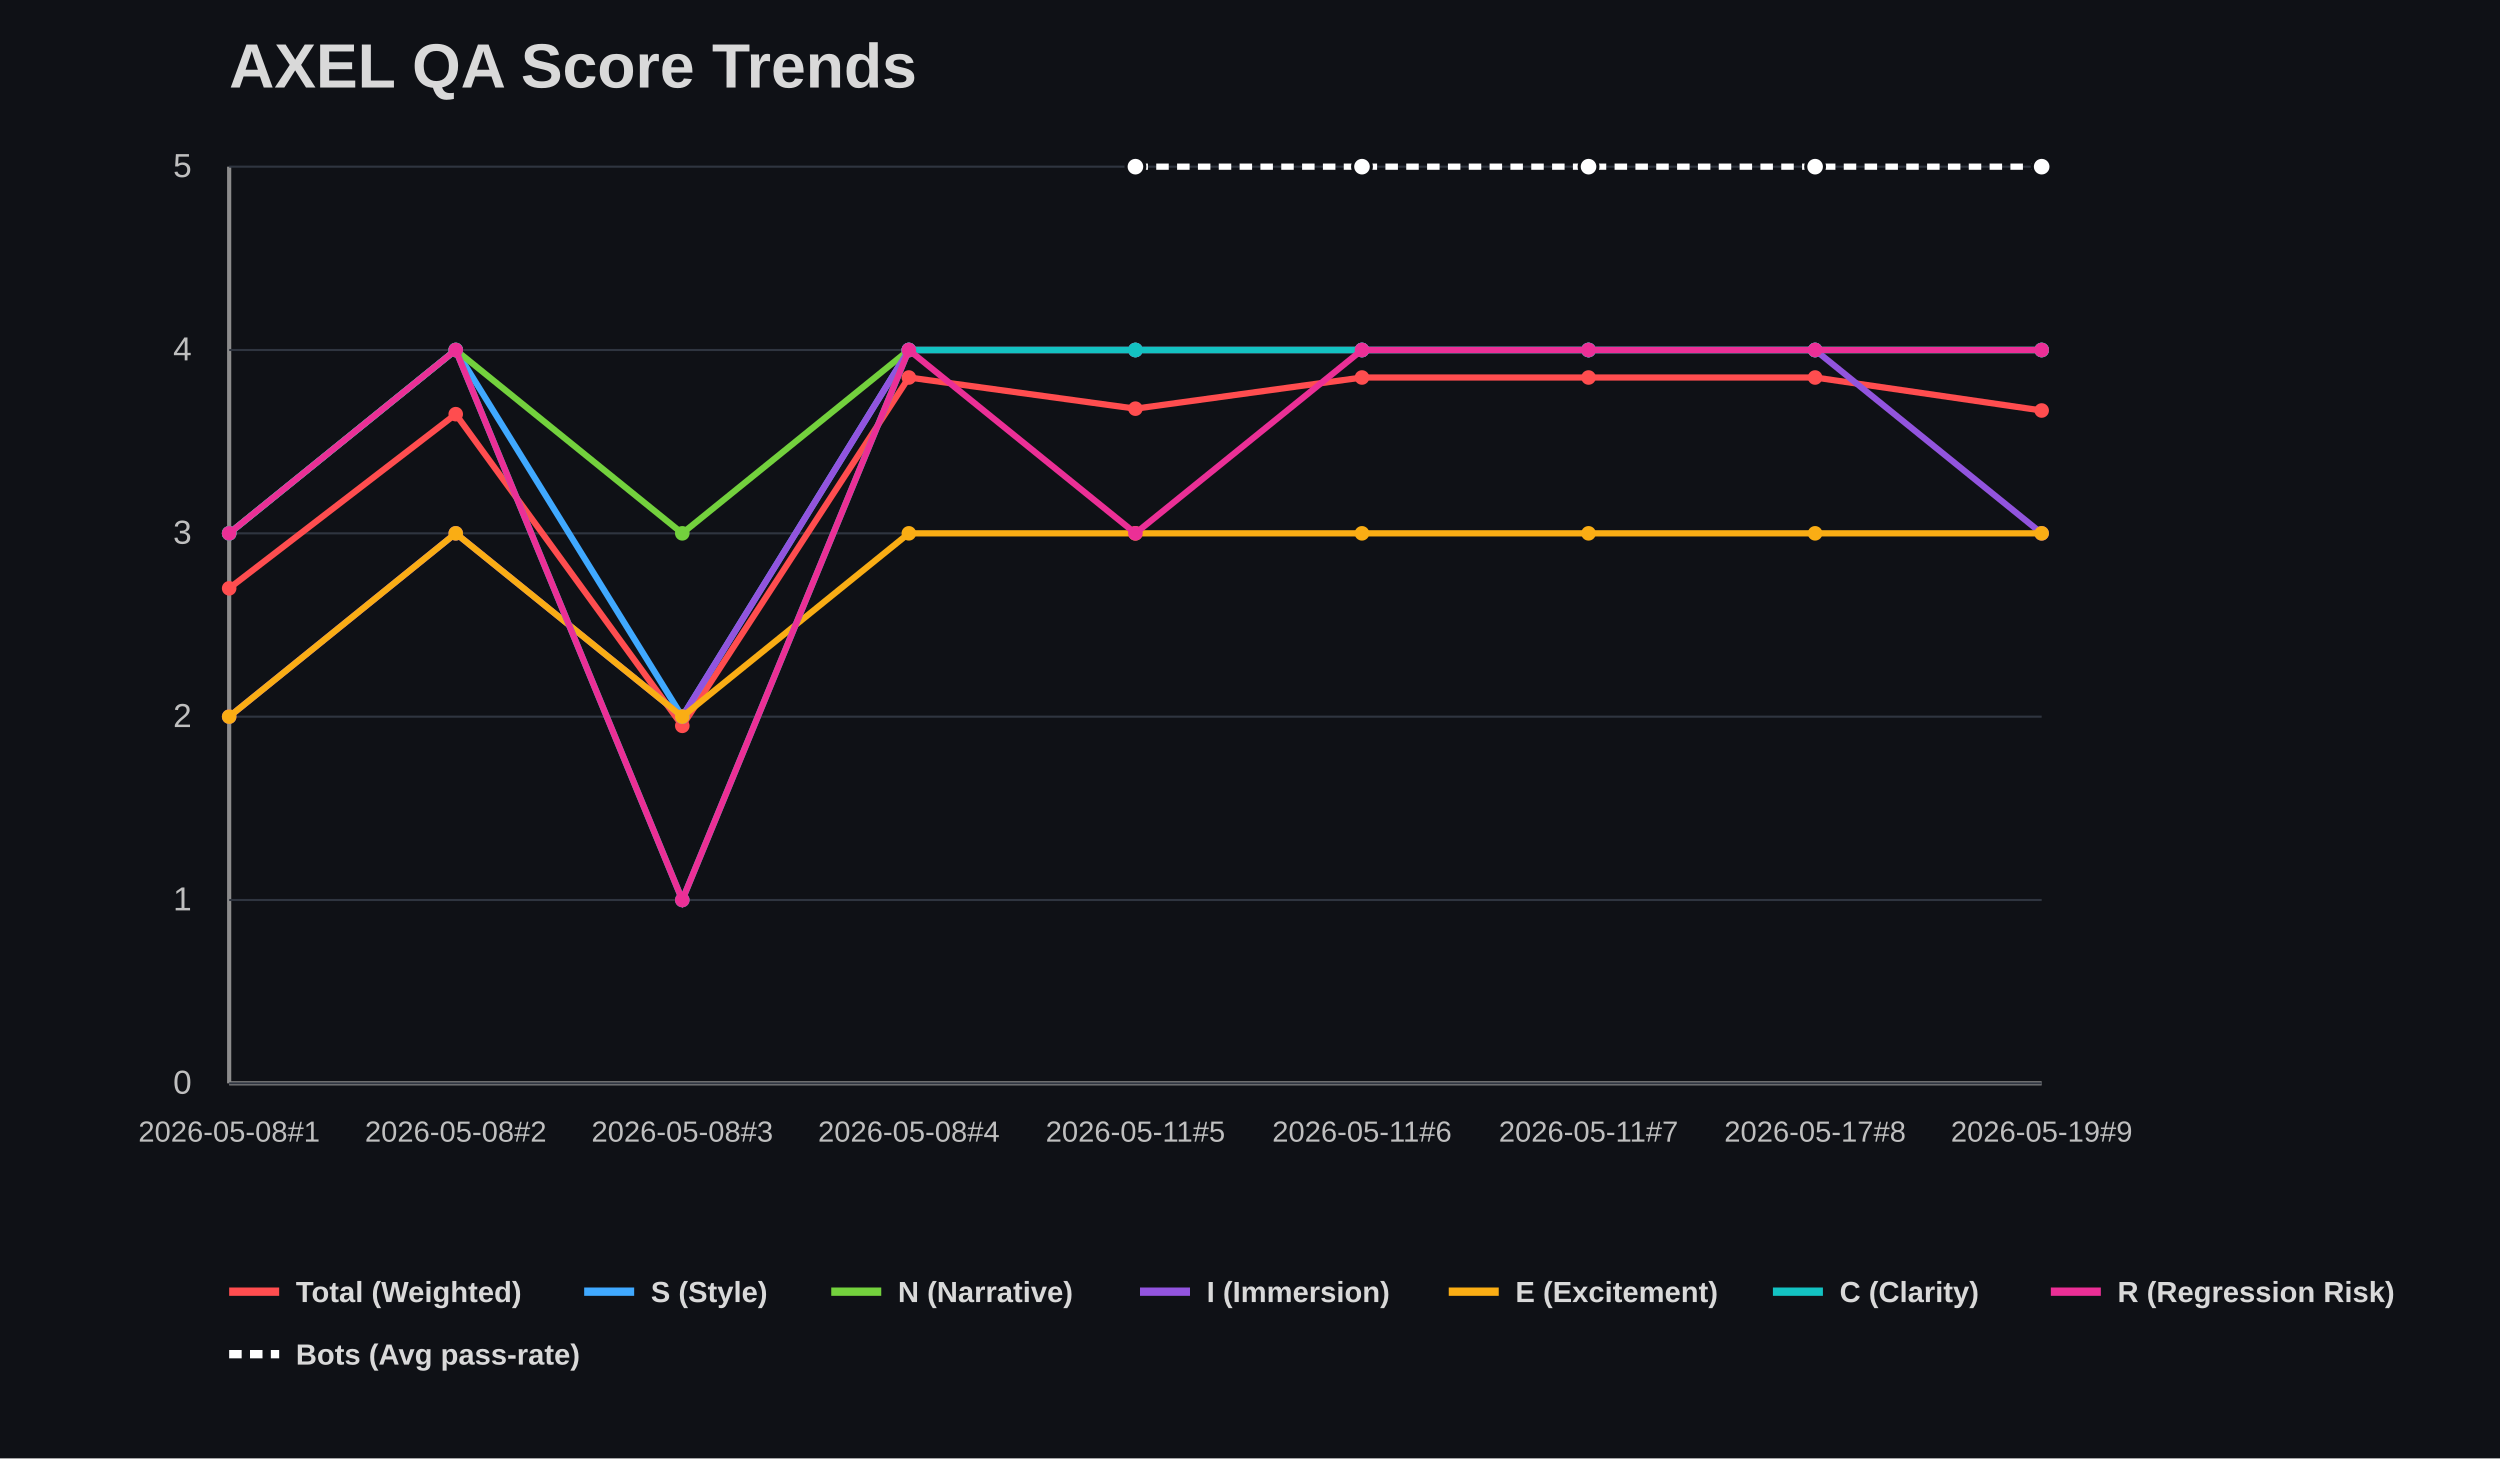
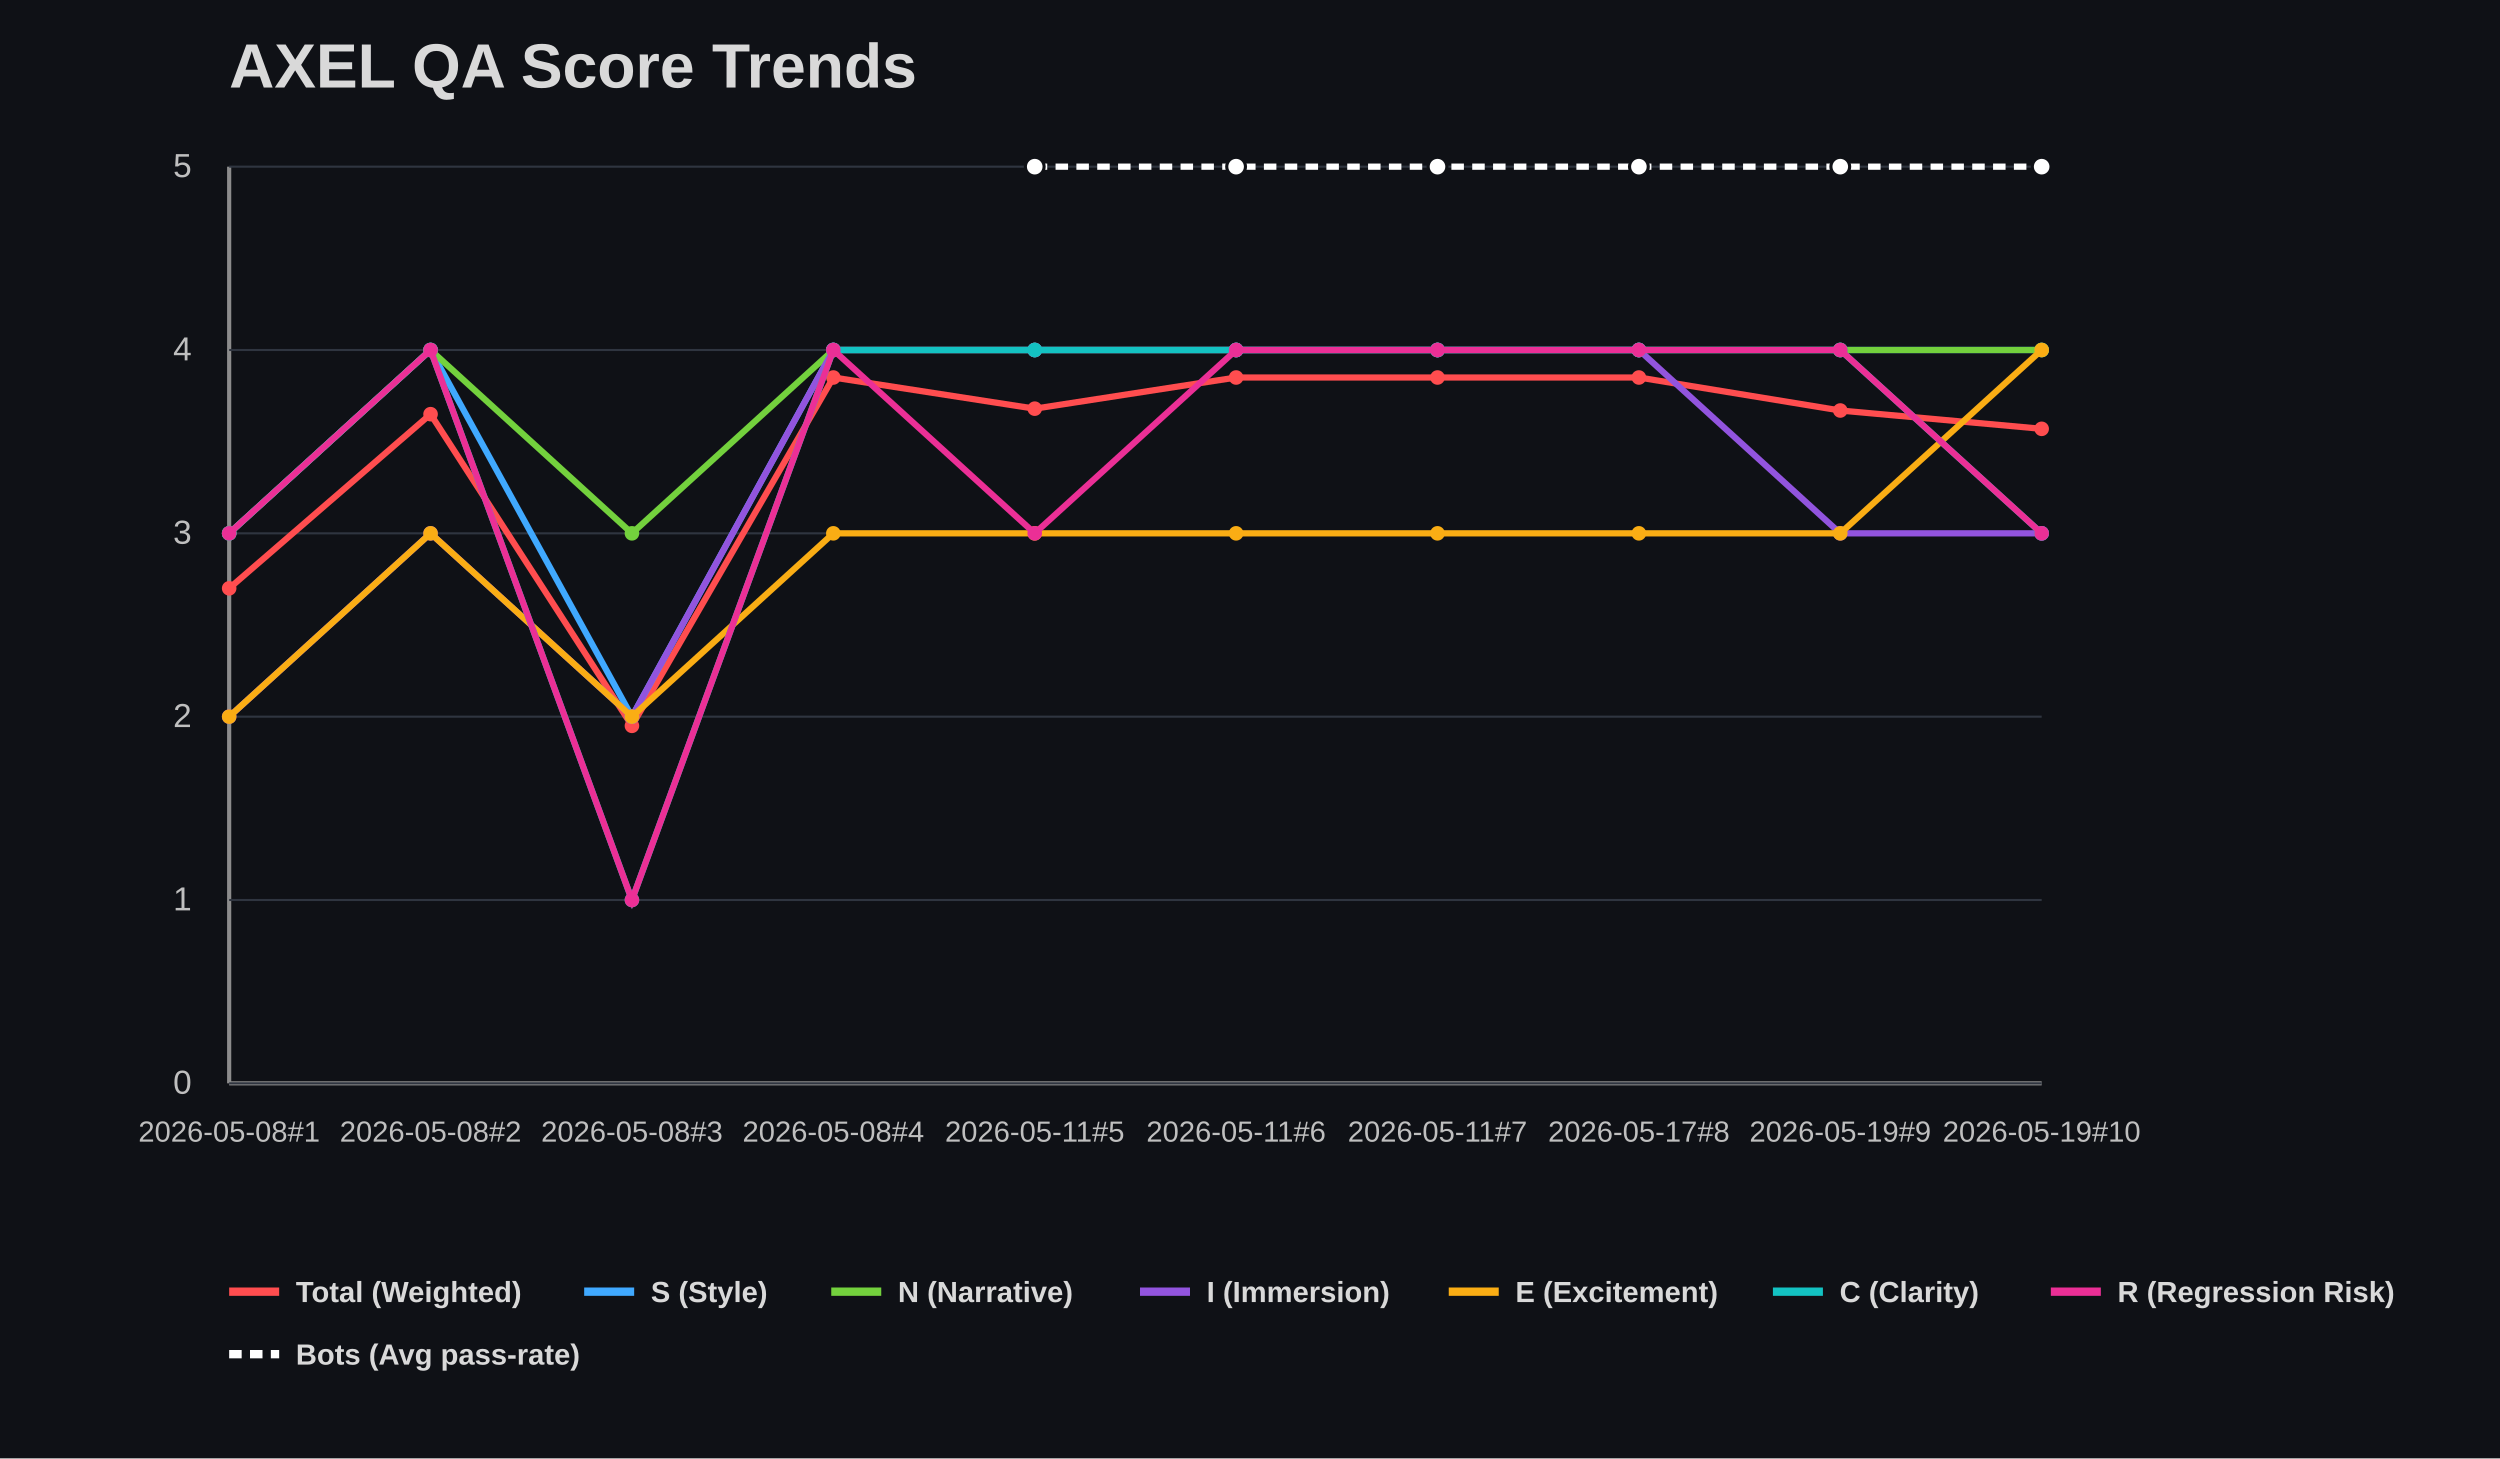
<svg xmlns="http://www.w3.org/2000/svg" width="1200" height="700" viewBox="0 0 1200 700">
  <rect x="0" y="0" width="100%" height="100%" fill="#0f1116" />
  <text x="110" y="42" fill="#d9d9d9" font-family="Segoe UI, Arial, sans-serif" font-size="30" font-weight="600">AXEL QA Score Trends</text>
  <line x1="110" y1="80" x2="110" y2="520" stroke="#8c8c8c" stroke-width="2" />
  <line x1="110" y1="520" x2="980" y2="520" stroke="#8c8c8c" stroke-width="2" />
  <line x1="110" y1="520.00" x2="980" y2="520.00" stroke="#2f3540" stroke-width="1" />
  <text x="92" y="525.00" text-anchor="end" fill="#bfbfbf" font-family="Segoe UI, Arial, sans-serif" font-size="16">0</text>
  <line x1="110" y1="432.00" x2="980" y2="432.00" stroke="#2f3540" stroke-width="1" />
  <text x="92" y="437.00" text-anchor="end" fill="#bfbfbf" font-family="Segoe UI, Arial, sans-serif" font-size="16">1</text>
  <line x1="110" y1="344.00" x2="980" y2="344.00" stroke="#2f3540" stroke-width="1" />
  <text x="92" y="349.00" text-anchor="end" fill="#bfbfbf" font-family="Segoe UI, Arial, sans-serif" font-size="16">2</text>
  <line x1="110" y1="256.00" x2="980" y2="256.00" stroke="#2f3540" stroke-width="1" />
  <text x="92" y="261.00" text-anchor="end" fill="#bfbfbf" font-family="Segoe UI, Arial, sans-serif" font-size="16">3</text>
  <line x1="110" y1="168.00" x2="980" y2="168.00" stroke="#2f3540" stroke-width="1" />
  <text x="92" y="173.00" text-anchor="end" fill="#bfbfbf" font-family="Segoe UI, Arial, sans-serif" font-size="16">4</text>
  <line x1="110" y1="80.00" x2="980" y2="80.00" stroke="#2f3540" stroke-width="1" />
  <text x="92" y="85.00" text-anchor="end" fill="#bfbfbf" font-family="Segoe UI, Arial, sans-serif" font-size="16">5</text>
  <text x="110.00" y="548" text-anchor="middle" fill="#bfbfbf" font-family="Segoe UI, Arial, sans-serif" font-size="14">2026-05-08#1</text>
-   <text x="218.75" y="548" text-anchor="middle" fill="#bfbfbf" font-family="Segoe UI, Arial, sans-serif" font-size="14">2026-05-08#2</text>
-   <text x="327.50" y="548" text-anchor="middle" fill="#bfbfbf" font-family="Segoe UI, Arial, sans-serif" font-size="14">2026-05-08#3</text>
-   <text x="436.25" y="548" text-anchor="middle" fill="#bfbfbf" font-family="Segoe UI, Arial, sans-serif" font-size="14">2026-05-08#4</text>
-   <text x="545.00" y="548" text-anchor="middle" fill="#bfbfbf" font-family="Segoe UI, Arial, sans-serif" font-size="14">2026-05-11#5</text>
-   <text x="653.75" y="548" text-anchor="middle" fill="#bfbfbf" font-family="Segoe UI, Arial, sans-serif" font-size="14">2026-05-11#6</text>
-   <text x="762.50" y="548" text-anchor="middle" fill="#bfbfbf" font-family="Segoe UI, Arial, sans-serif" font-size="14">2026-05-11#7</text>
-   <text x="871.25" y="548" text-anchor="middle" fill="#bfbfbf" font-family="Segoe UI, Arial, sans-serif" font-size="14">2026-05-17#8</text>
-   <text x="980.00" y="548" text-anchor="middle" fill="#bfbfbf" font-family="Segoe UI, Arial, sans-serif" font-size="14">2026-05-19#9</text>
-   <polyline points="110.00,282.40 218.75,198.80 327.50,348.40 436.25,181.20 545.00,196.16 653.75,181.20 762.50,181.20 871.25,181.20 980.00,197.04" fill="none" stroke="#ff4d4f" stroke-width="3" />
+   <text x="206.67" y="548" text-anchor="middle" fill="#bfbfbf" font-family="Segoe UI, Arial, sans-serif" font-size="14">2026-05-08#2</text>
+   <text x="303.33" y="548" text-anchor="middle" fill="#bfbfbf" font-family="Segoe UI, Arial, sans-serif" font-size="14">2026-05-08#3</text>
+   <text x="400.00" y="548" text-anchor="middle" fill="#bfbfbf" font-family="Segoe UI, Arial, sans-serif" font-size="14">2026-05-08#4</text>
+   <text x="496.67" y="548" text-anchor="middle" fill="#bfbfbf" font-family="Segoe UI, Arial, sans-serif" font-size="14">2026-05-11#5</text>
+   <text x="593.33" y="548" text-anchor="middle" fill="#bfbfbf" font-family="Segoe UI, Arial, sans-serif" font-size="14">2026-05-11#6</text>
+   <text x="690.00" y="548" text-anchor="middle" fill="#bfbfbf" font-family="Segoe UI, Arial, sans-serif" font-size="14">2026-05-11#7</text>
+   <text x="786.67" y="548" text-anchor="middle" fill="#bfbfbf" font-family="Segoe UI, Arial, sans-serif" font-size="14">2026-05-17#8</text>
+   <text x="883.33" y="548" text-anchor="middle" fill="#bfbfbf" font-family="Segoe UI, Arial, sans-serif" font-size="14">2026-05-19#9</text>
+   <text x="980.00" y="548" text-anchor="middle" fill="#bfbfbf" font-family="Segoe UI, Arial, sans-serif" font-size="14">2026-05-19#10</text>
+   <polyline points="110.00,282.40 206.67,198.80 303.33,348.40 400.00,181.20 496.67,196.16 593.33,181.20 690.00,181.20 786.67,181.20 883.33,197.04 980.00,205.84" fill="none" stroke="#ff4d4f" stroke-width="3" />
  <circle cx="110.00" cy="282.40" r="3.5" fill="#ff4d4f" />
-   <circle cx="218.75" cy="198.80" r="3.5" fill="#ff4d4f" />
-   <circle cx="327.50" cy="348.40" r="3.5" fill="#ff4d4f" />
-   <circle cx="436.25" cy="181.20" r="3.5" fill="#ff4d4f" />
-   <circle cx="545.00" cy="196.16" r="3.5" fill="#ff4d4f" />
-   <circle cx="653.75" cy="181.20" r="3.5" fill="#ff4d4f" />
-   <circle cx="762.50" cy="181.20" r="3.5" fill="#ff4d4f" />
-   <circle cx="871.25" cy="181.20" r="3.5" fill="#ff4d4f" />
-   <circle cx="980.00" cy="197.04" r="3.5" fill="#ff4d4f" />
-   <polyline points="110.00,256.00 218.75,168.00 327.50,344.00 436.25,168.00 545.00,168.00 653.75,168.00 762.50,168.00 871.25,168.00 980.00,168.00" fill="none" stroke="#40a9ff" stroke-width="3" />
+   <circle cx="206.67" cy="198.80" r="3.5" fill="#ff4d4f" />
+   <circle cx="303.33" cy="348.40" r="3.5" fill="#ff4d4f" />
+   <circle cx="400.00" cy="181.20" r="3.5" fill="#ff4d4f" />
+   <circle cx="496.67" cy="196.16" r="3.5" fill="#ff4d4f" />
+   <circle cx="593.33" cy="181.20" r="3.5" fill="#ff4d4f" />
+   <circle cx="690.00" cy="181.20" r="3.5" fill="#ff4d4f" />
+   <circle cx="786.67" cy="181.20" r="3.5" fill="#ff4d4f" />
+   <circle cx="883.33" cy="197.04" r="3.5" fill="#ff4d4f" />
+   <circle cx="980.00" cy="205.84" r="3.5" fill="#ff4d4f" />
+   <polyline points="110.00,256.00 206.67,168.00 303.33,344.00 400.00,168.00 496.67,168.00 593.33,168.00 690.00,168.00 786.67,168.00 883.33,168.00 980.00,168.00" fill="none" stroke="#40a9ff" stroke-width="3" />
  <circle cx="110.00" cy="256.00" r="3.5" fill="#40a9ff" />
-   <circle cx="218.75" cy="168.00" r="3.5" fill="#40a9ff" />
-   <circle cx="327.50" cy="344.00" r="3.5" fill="#40a9ff" />
-   <circle cx="436.25" cy="168.00" r="3.5" fill="#40a9ff" />
-   <circle cx="545.00" cy="168.00" r="3.5" fill="#40a9ff" />
-   <circle cx="653.75" cy="168.00" r="3.5" fill="#40a9ff" />
-   <circle cx="762.50" cy="168.00" r="3.5" fill="#40a9ff" />
-   <circle cx="871.25" cy="168.00" r="3.5" fill="#40a9ff" />
+   <circle cx="206.67" cy="168.00" r="3.5" fill="#40a9ff" />
+   <circle cx="303.33" cy="344.00" r="3.5" fill="#40a9ff" />
+   <circle cx="400.00" cy="168.00" r="3.5" fill="#40a9ff" />
+   <circle cx="496.67" cy="168.00" r="3.5" fill="#40a9ff" />
+   <circle cx="593.33" cy="168.00" r="3.5" fill="#40a9ff" />
+   <circle cx="690.00" cy="168.00" r="3.5" fill="#40a9ff" />
+   <circle cx="786.67" cy="168.00" r="3.5" fill="#40a9ff" />
+   <circle cx="883.33" cy="168.00" r="3.5" fill="#40a9ff" />
  <circle cx="980.00" cy="168.00" r="3.5" fill="#40a9ff" />
-   <polyline points="110.00,256.00 218.75,168.00 327.50,256.00 436.25,168.00 545.00,168.00 653.75,168.00 762.50,168.00 871.25,168.00 980.00,168.00" fill="none" stroke="#73d13d" stroke-width="3" />
+   <polyline points="110.00,256.00 206.67,168.00 303.33,256.00 400.00,168.00 496.67,168.00 593.33,168.00 690.00,168.00 786.67,168.00 883.33,168.00 980.00,168.00" fill="none" stroke="#73d13d" stroke-width="3" />
  <circle cx="110.00" cy="256.00" r="3.5" fill="#73d13d" />
-   <circle cx="218.75" cy="168.00" r="3.5" fill="#73d13d" />
-   <circle cx="327.50" cy="256.00" r="3.5" fill="#73d13d" />
-   <circle cx="436.25" cy="168.00" r="3.5" fill="#73d13d" />
-   <circle cx="545.00" cy="168.00" r="3.5" fill="#73d13d" />
-   <circle cx="653.75" cy="168.00" r="3.5" fill="#73d13d" />
-   <circle cx="762.50" cy="168.00" r="3.5" fill="#73d13d" />
-   <circle cx="871.25" cy="168.00" r="3.5" fill="#73d13d" />
+   <circle cx="206.67" cy="168.00" r="3.5" fill="#73d13d" />
+   <circle cx="303.33" cy="256.00" r="3.5" fill="#73d13d" />
+   <circle cx="400.00" cy="168.00" r="3.5" fill="#73d13d" />
+   <circle cx="496.67" cy="168.00" r="3.5" fill="#73d13d" />
+   <circle cx="593.33" cy="168.00" r="3.5" fill="#73d13d" />
+   <circle cx="690.00" cy="168.00" r="3.5" fill="#73d13d" />
+   <circle cx="786.67" cy="168.00" r="3.5" fill="#73d13d" />
+   <circle cx="883.33" cy="168.00" r="3.5" fill="#73d13d" />
  <circle cx="980.00" cy="168.00" r="3.5" fill="#73d13d" />
-   <polyline points="110.00,344.00 218.75,256.00 327.50,344.00 436.25,168.00 545.00,168.00 653.75,168.00 762.50,168.00 871.25,168.00 980.00,256.00" fill="none" stroke="#9254de" stroke-width="3" />
+   <polyline points="110.00,344.00 206.67,256.00 303.33,344.00 400.00,168.00 496.67,168.00 593.33,168.00 690.00,168.00 786.67,168.00 883.33,256.00 980.00,256.00" fill="none" stroke="#9254de" stroke-width="3" />
  <circle cx="110.00" cy="344.00" r="3.5" fill="#9254de" />
-   <circle cx="218.75" cy="256.00" r="3.5" fill="#9254de" />
-   <circle cx="327.50" cy="344.00" r="3.5" fill="#9254de" />
-   <circle cx="436.25" cy="168.00" r="3.5" fill="#9254de" />
-   <circle cx="545.00" cy="168.00" r="3.5" fill="#9254de" />
-   <circle cx="653.75" cy="168.00" r="3.5" fill="#9254de" />
-   <circle cx="762.50" cy="168.00" r="3.5" fill="#9254de" />
-   <circle cx="871.25" cy="168.00" r="3.5" fill="#9254de" />
+   <circle cx="206.67" cy="256.00" r="3.5" fill="#9254de" />
+   <circle cx="303.33" cy="344.00" r="3.5" fill="#9254de" />
+   <circle cx="400.00" cy="168.00" r="3.5" fill="#9254de" />
+   <circle cx="496.67" cy="168.00" r="3.5" fill="#9254de" />
+   <circle cx="593.33" cy="168.00" r="3.5" fill="#9254de" />
+   <circle cx="690.00" cy="168.00" r="3.5" fill="#9254de" />
+   <circle cx="786.67" cy="168.00" r="3.5" fill="#9254de" />
+   <circle cx="883.33" cy="256.00" r="3.5" fill="#9254de" />
  <circle cx="980.00" cy="256.00" r="3.5" fill="#9254de" />
-   <polyline points="110.00,344.00 218.75,256.00 327.50,344.00 436.25,256.00 545.00,256.00 653.75,256.00 762.50,256.00 871.25,256.00 980.00,256.00" fill="none" stroke="#faad14" stroke-width="3" />
+   <polyline points="110.00,344.00 206.67,256.00 303.33,344.00 400.00,256.00 496.67,256.00 593.33,256.00 690.00,256.00 786.67,256.00 883.33,256.00 980.00,168.00" fill="none" stroke="#faad14" stroke-width="3" />
  <circle cx="110.00" cy="344.00" r="3.5" fill="#faad14" />
-   <circle cx="218.75" cy="256.00" r="3.5" fill="#faad14" />
-   <circle cx="327.50" cy="344.00" r="3.5" fill="#faad14" />
-   <circle cx="436.25" cy="256.00" r="3.5" fill="#faad14" />
-   <circle cx="545.00" cy="256.00" r="3.5" fill="#faad14" />
-   <circle cx="653.75" cy="256.00" r="3.5" fill="#faad14" />
-   <circle cx="762.50" cy="256.00" r="3.5" fill="#faad14" />
-   <circle cx="871.25" cy="256.00" r="3.5" fill="#faad14" />
-   <circle cx="980.00" cy="256.00" r="3.5" fill="#faad14" />
-   <polyline points="110.00,256.00 218.75,168.00 327.50,432.00 436.25,168.00 545.00,168.00 653.75,168.00 762.50,168.00 871.25,168.00 980.00,168.00" fill="none" stroke="#13c2c2" stroke-width="3" />
+   <circle cx="206.67" cy="256.00" r="3.5" fill="#faad14" />
+   <circle cx="303.33" cy="344.00" r="3.5" fill="#faad14" />
+   <circle cx="400.00" cy="256.00" r="3.5" fill="#faad14" />
+   <circle cx="496.67" cy="256.00" r="3.5" fill="#faad14" />
+   <circle cx="593.33" cy="256.00" r="3.5" fill="#faad14" />
+   <circle cx="690.00" cy="256.00" r="3.5" fill="#faad14" />
+   <circle cx="786.67" cy="256.00" r="3.5" fill="#faad14" />
+   <circle cx="883.33" cy="256.00" r="3.5" fill="#faad14" />
+   <circle cx="980.00" cy="168.00" r="3.5" fill="#faad14" />
+   <polyline points="110.00,256.00 206.67,168.00 303.33,432.00 400.00,168.00 496.67,168.00 593.33,168.00 690.00,168.00 786.67,168.00 883.33,168.00 980.00,256.00" fill="none" stroke="#13c2c2" stroke-width="3" />
  <circle cx="110.00" cy="256.00" r="3.5" fill="#13c2c2" />
-   <circle cx="218.75" cy="168.00" r="3.5" fill="#13c2c2" />
-   <circle cx="327.50" cy="432.00" r="3.5" fill="#13c2c2" />
-   <circle cx="436.25" cy="168.00" r="3.5" fill="#13c2c2" />
-   <circle cx="545.00" cy="168.00" r="3.5" fill="#13c2c2" />
-   <circle cx="653.75" cy="168.00" r="3.5" fill="#13c2c2" />
-   <circle cx="762.50" cy="168.00" r="3.5" fill="#13c2c2" />
-   <circle cx="871.25" cy="168.00" r="3.5" fill="#13c2c2" />
-   <circle cx="980.00" cy="168.00" r="3.5" fill="#13c2c2" />
-   <polyline points="110.00,256.00 218.75,168.00 327.50,432.00 436.25,168.00 545.00,256.00 653.75,168.00 762.50,168.00 871.25,168.00 980.00,168.00" fill="none" stroke="#eb2f96" stroke-width="3" />
+   <circle cx="206.67" cy="168.00" r="3.5" fill="#13c2c2" />
+   <circle cx="303.33" cy="432.00" r="3.5" fill="#13c2c2" />
+   <circle cx="400.00" cy="168.00" r="3.5" fill="#13c2c2" />
+   <circle cx="496.67" cy="168.00" r="3.5" fill="#13c2c2" />
+   <circle cx="593.33" cy="168.00" r="3.5" fill="#13c2c2" />
+   <circle cx="690.00" cy="168.00" r="3.5" fill="#13c2c2" />
+   <circle cx="786.67" cy="168.00" r="3.5" fill="#13c2c2" />
+   <circle cx="883.33" cy="168.00" r="3.5" fill="#13c2c2" />
+   <circle cx="980.00" cy="256.00" r="3.5" fill="#13c2c2" />
+   <polyline points="110.00,256.00 206.67,168.00 303.33,432.00 400.00,168.00 496.67,256.00 593.33,168.00 690.00,168.00 786.67,168.00 883.33,168.00 980.00,256.00" fill="none" stroke="#eb2f96" stroke-width="3" />
  <circle cx="110.00" cy="256.00" r="3.5" fill="#eb2f96" />
-   <circle cx="218.75" cy="168.00" r="3.5" fill="#eb2f96" />
-   <circle cx="327.50" cy="432.00" r="3.5" fill="#eb2f96" />
-   <circle cx="436.25" cy="168.00" r="3.5" fill="#eb2f96" />
-   <circle cx="545.00" cy="256.00" r="3.5" fill="#eb2f96" />
-   <circle cx="653.75" cy="168.00" r="3.5" fill="#eb2f96" />
-   <circle cx="762.50" cy="168.00" r="3.5" fill="#eb2f96" />
-   <circle cx="871.25" cy="168.00" r="3.5" fill="#eb2f96" />
-   <circle cx="980.00" cy="168.00" r="3.5" fill="#eb2f96" />
-   <polyline points="545.00,80.00 653.75,80.00 762.50,80.00 871.25,80.00 980.00,80.00" fill="none" stroke="#ffffff" stroke-width="3" stroke-dasharray="6,4" />
-   <circle cx="545.00" cy="80.00" r="4.5" fill="#ffffff" stroke="#0f1116" stroke-width="1.5" />
-   <circle cx="653.75" cy="80.00" r="4.5" fill="#ffffff" stroke="#0f1116" stroke-width="1.5" />
-   <circle cx="762.50" cy="80.00" r="4.5" fill="#ffffff" stroke="#0f1116" stroke-width="1.5" />
-   <circle cx="871.25" cy="80.00" r="4.5" fill="#ffffff" stroke="#0f1116" stroke-width="1.5" />
+   <circle cx="206.67" cy="168.00" r="3.5" fill="#eb2f96" />
+   <circle cx="303.33" cy="432.00" r="3.5" fill="#eb2f96" />
+   <circle cx="400.00" cy="168.00" r="3.5" fill="#eb2f96" />
+   <circle cx="496.67" cy="256.00" r="3.5" fill="#eb2f96" />
+   <circle cx="593.33" cy="168.00" r="3.5" fill="#eb2f96" />
+   <circle cx="690.00" cy="168.00" r="3.5" fill="#eb2f96" />
+   <circle cx="786.67" cy="168.00" r="3.5" fill="#eb2f96" />
+   <circle cx="883.33" cy="168.00" r="3.5" fill="#eb2f96" />
+   <circle cx="980.00" cy="256.00" r="3.5" fill="#eb2f96" />
+   <polyline points="496.67,80.00 593.33,80.00 690.00,80.00 786.67,80.00 883.33,80.00 980.00,80.00" fill="none" stroke="#ffffff" stroke-width="3" stroke-dasharray="6,4" />
+   <circle cx="496.67" cy="80.00" r="4.5" fill="#ffffff" stroke="#0f1116" stroke-width="1.5" />
+   <circle cx="593.33" cy="80.00" r="4.5" fill="#ffffff" stroke="#0f1116" stroke-width="1.5" />
+   <circle cx="690.00" cy="80.00" r="4.5" fill="#ffffff" stroke="#0f1116" stroke-width="1.5" />
+   <circle cx="786.67" cy="80.00" r="4.5" fill="#ffffff" stroke="#0f1116" stroke-width="1.5" />
+   <circle cx="883.33" cy="80.00" r="4.5" fill="#ffffff" stroke="#0f1116" stroke-width="1.5" />
  <circle cx="980.00" cy="80.00" r="4.5" fill="#ffffff" stroke="#0f1116" stroke-width="1.5" />
  <line x1="110.00" y1="620" x2="134.00" y2="620" stroke="#ff4d4f" stroke-width="4" />
  <text x="142.00" y="625" fill="#d9d9d9" font-family="Segoe UI, Arial, sans-serif" font-size="14" font-weight="600">Total (Weighted)</text>
  <line x1="280.40" y1="620" x2="304.40" y2="620" stroke="#40a9ff" stroke-width="4" />
  <text x="312.40" y="625" fill="#d9d9d9" font-family="Segoe UI, Arial, sans-serif" font-size="14" font-weight="600">S (Style)</text>
  <line x1="399.00" y1="620" x2="423.00" y2="620" stroke="#73d13d" stroke-width="4" />
  <text x="431.00" y="625" fill="#d9d9d9" font-family="Segoe UI, Arial, sans-serif" font-size="14" font-weight="600">N (Narrative)</text>
  <line x1="547.20" y1="620" x2="571.20" y2="620" stroke="#9254de" stroke-width="4" />
  <text x="579.20" y="625" fill="#d9d9d9" font-family="Segoe UI, Arial, sans-serif" font-size="14" font-weight="600">I (Immersion)</text>
  <line x1="695.40" y1="620" x2="719.40" y2="620" stroke="#faad14" stroke-width="4" />
  <text x="727.40" y="625" fill="#d9d9d9" font-family="Segoe UI, Arial, sans-serif" font-size="14" font-weight="600">E (Excitement)</text>
  <line x1="851.00" y1="620" x2="875.00" y2="620" stroke="#13c2c2" stroke-width="4" />
  <text x="883.00" y="625" fill="#d9d9d9" font-family="Segoe UI, Arial, sans-serif" font-size="14" font-weight="600">C (Clarity)</text>
  <line x1="984.40" y1="620" x2="1008.40" y2="620" stroke="#eb2f96" stroke-width="4" />
  <text x="1016.40" y="625" fill="#d9d9d9" font-family="Segoe UI, Arial, sans-serif" font-size="14" font-weight="600">R (Regression Risk)</text>
  <line x1="110.00" y1="650" x2="134.00" y2="650" stroke="#ffffff" stroke-width="4" stroke-dasharray="6,4" />
  <text x="142.00" y="655" fill="#d9d9d9" font-family="Segoe UI, Arial, sans-serif" font-size="14" font-weight="600">Bots (Avg pass-rate)</text>
</svg>
